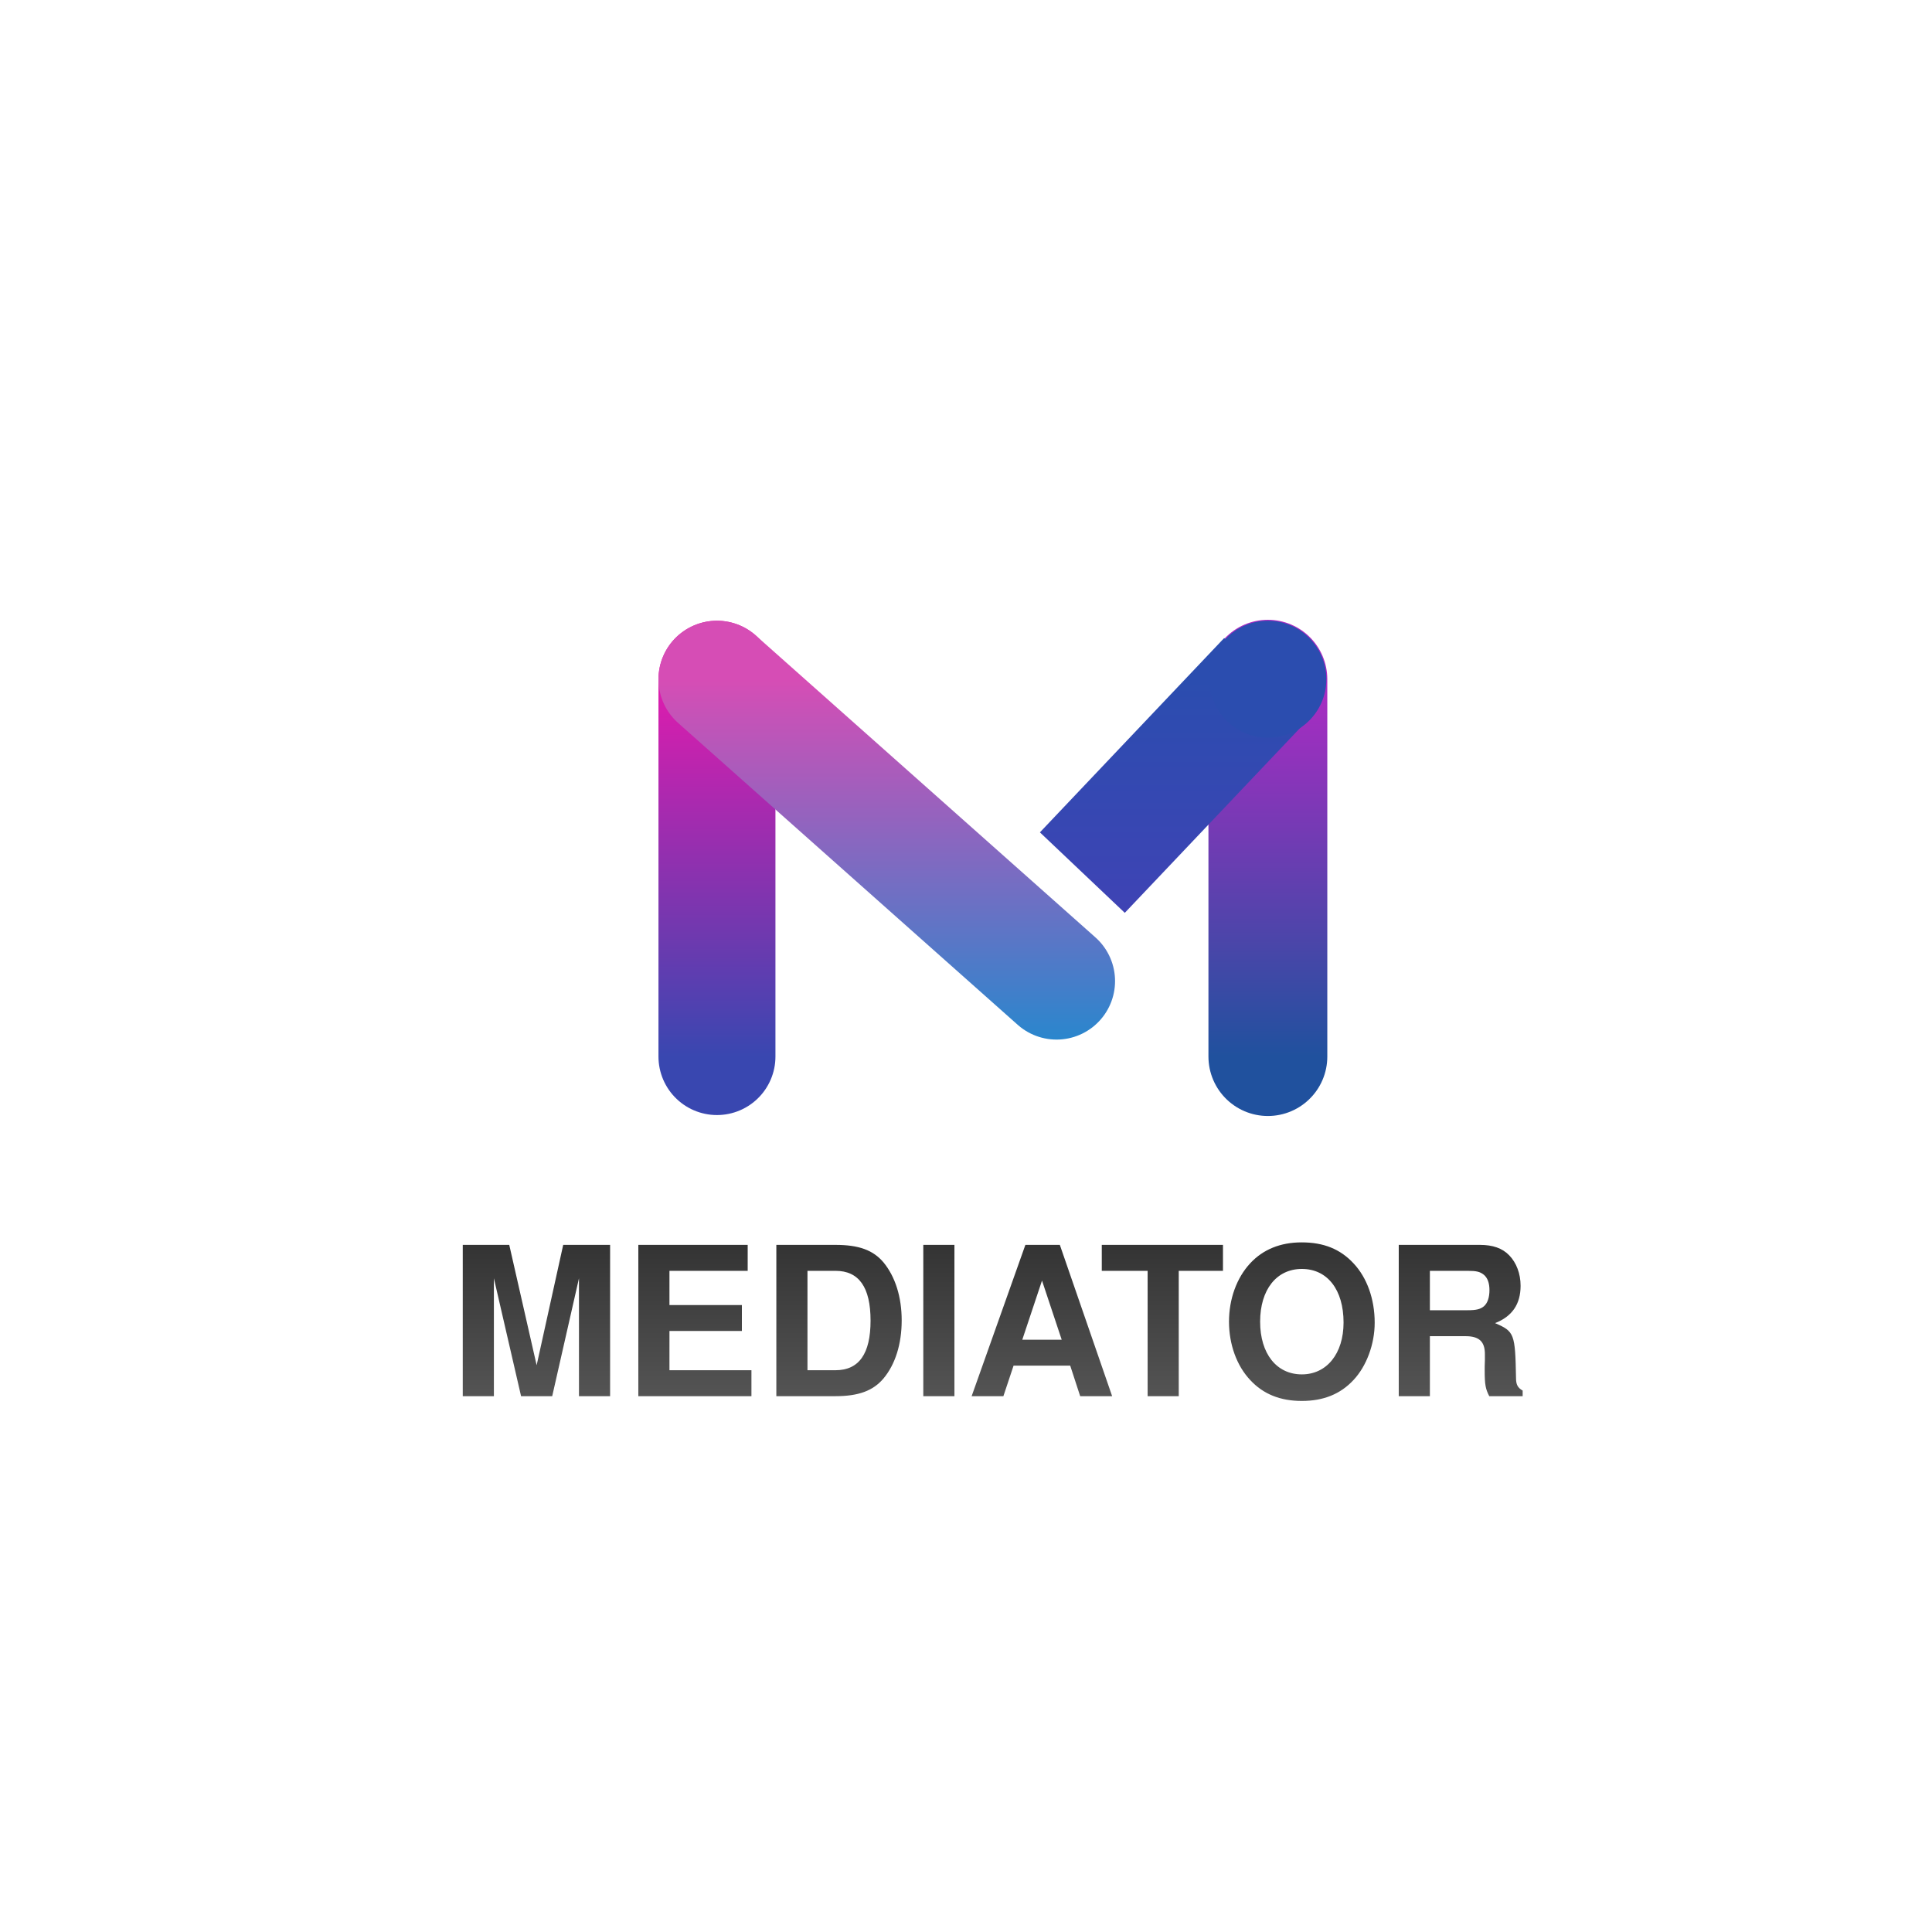
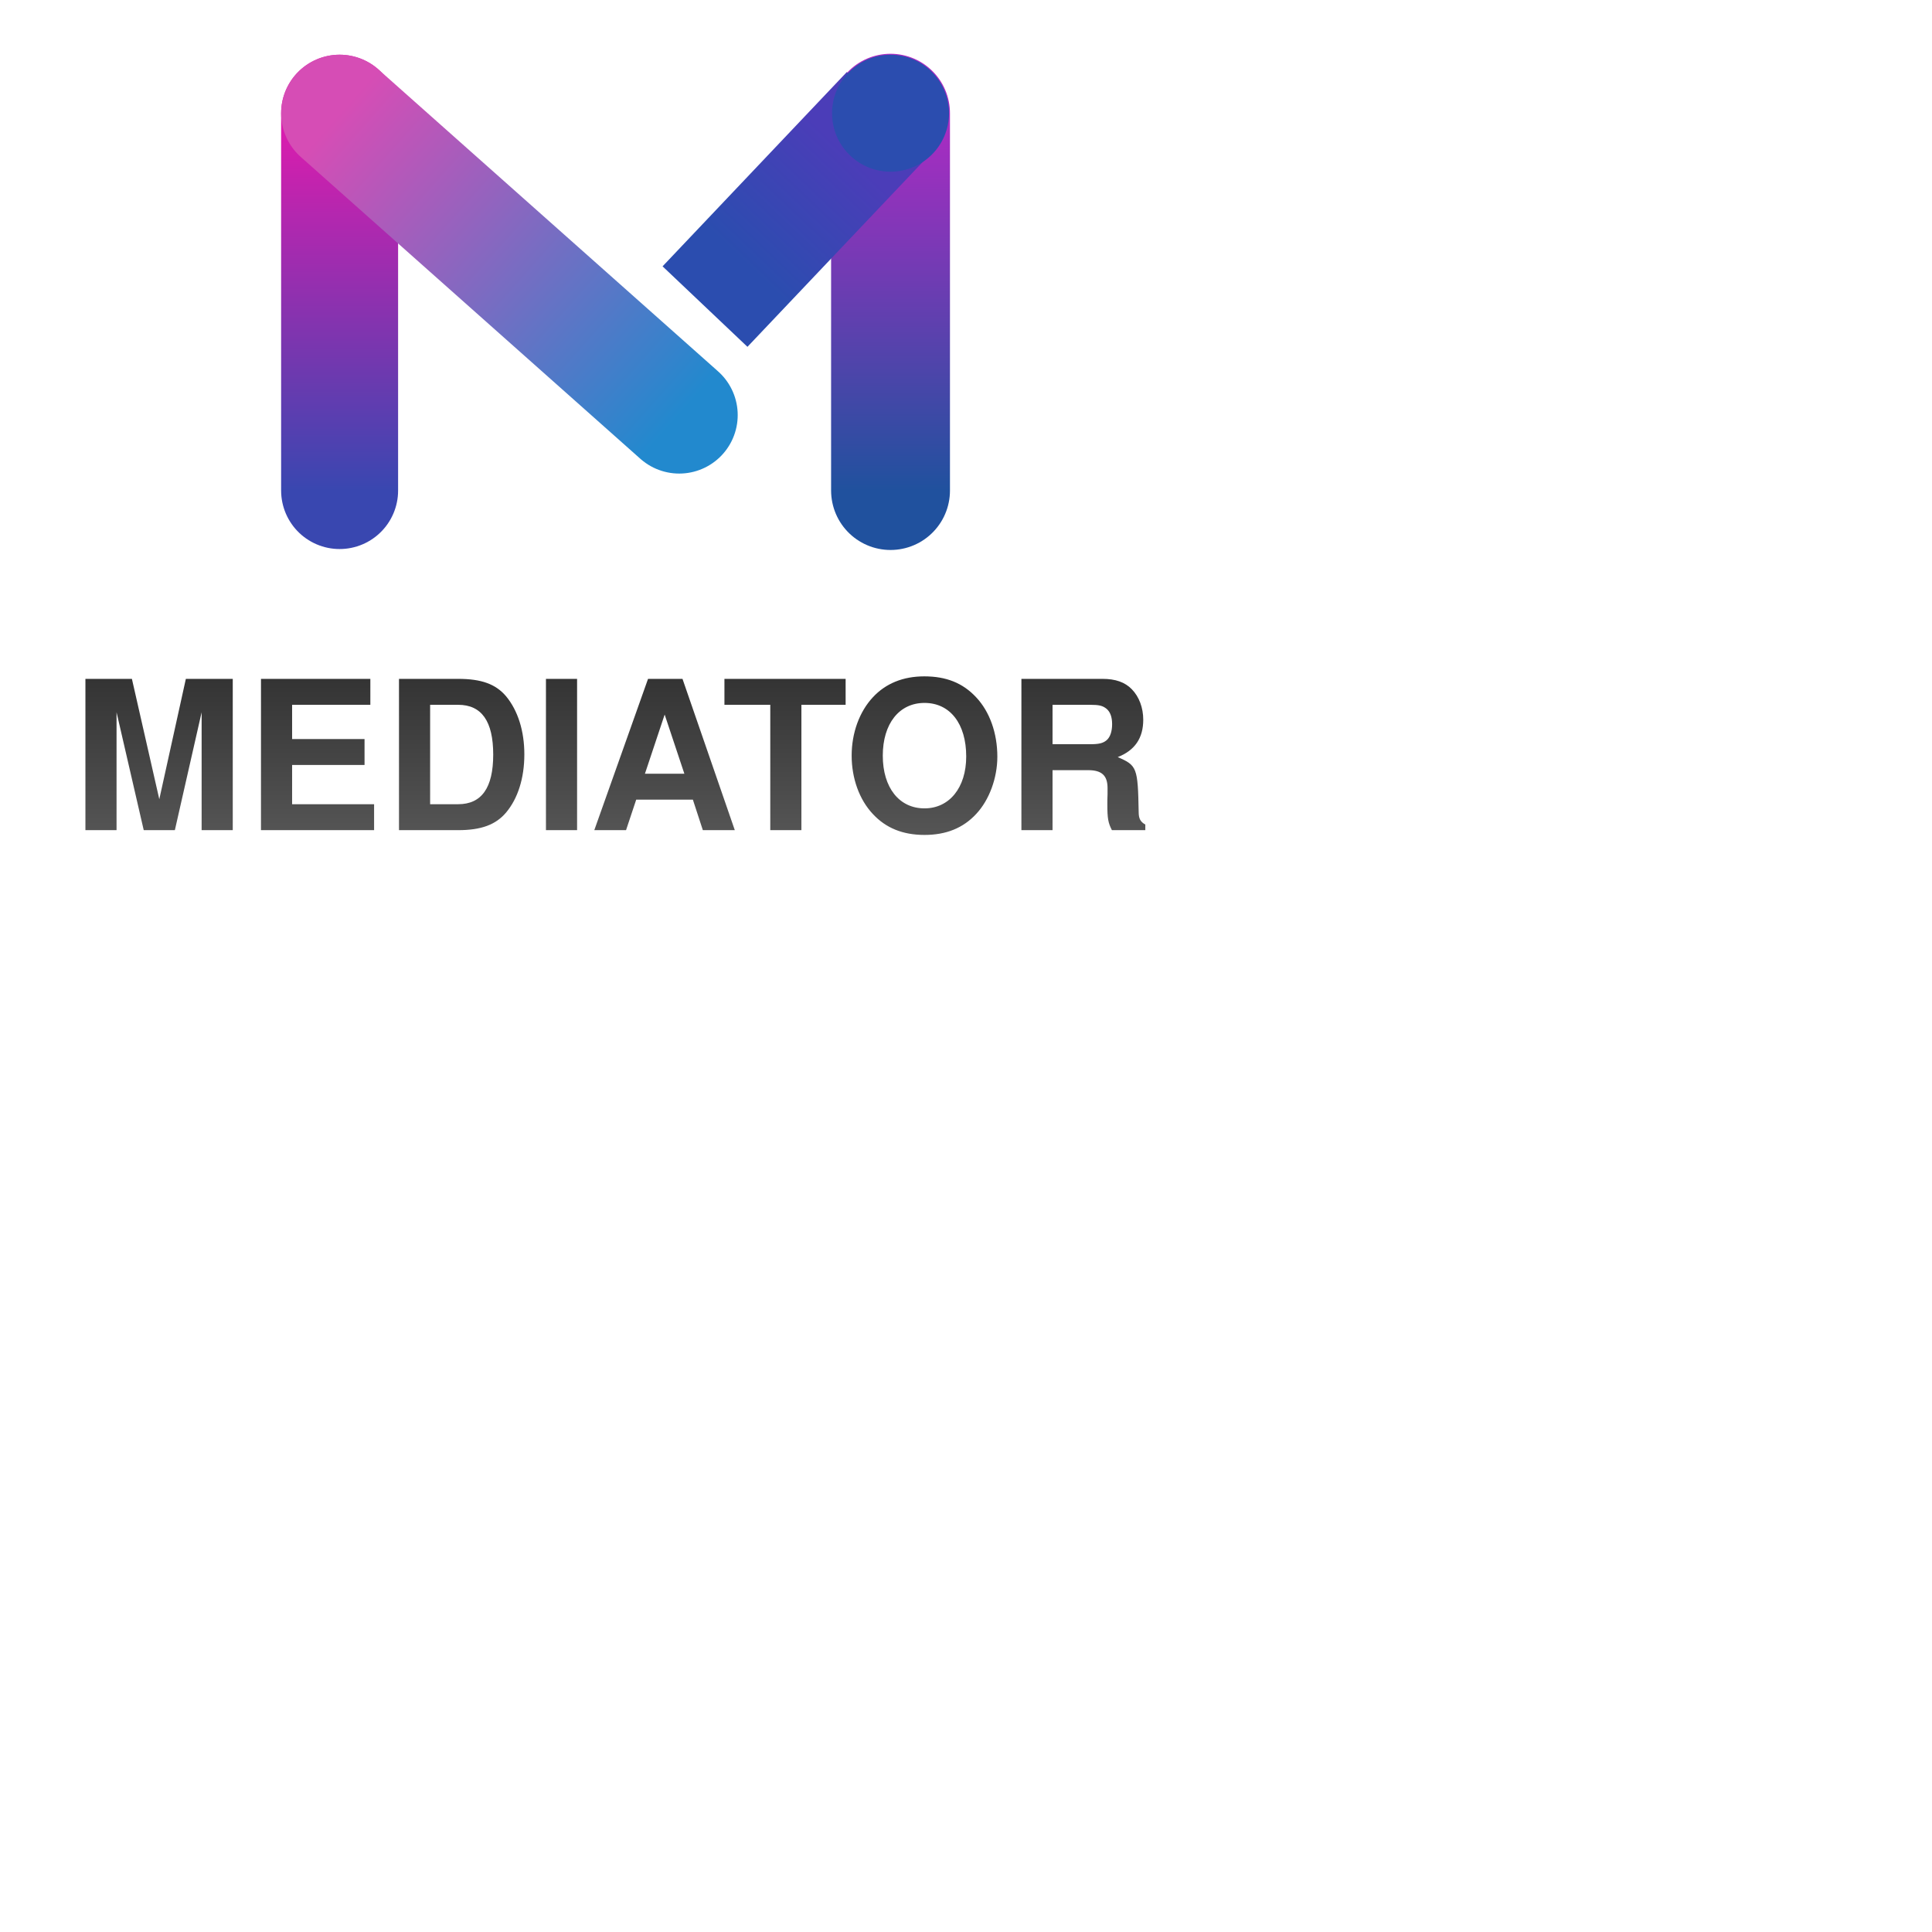
<svg xmlns="http://www.w3.org/2000/svg" id="svg0.32870411484086026" width="1024" height="1024">
  <defs>
-     <linearGradient id="line1Gradient" x1="380" y1="360" x2="380" y2="560" gradientUnits="userSpaceOnUse">
+     <linearGradient id="line1Gradient" x1="180" y1="60" x2="180" y2="260" gradientUnits="userSpaceOnUse">
      <stop offset="0%" stop-color="#e11bae" />
      <stop offset="100%" stop-color="#3947b0" />
    </linearGradient>
-     <linearGradient id="line2Gradient" x1="380" y1="360" x2="380" y2="560" gradientUnits="userSpaceOnUse">
+     <linearGradient id="line2Gradient" x1="180" y1="60" x2="360" y2="220" gradientUnits="userSpaceOnUse">
      <stop offset="0%" stop-color="#d64db5" />
      <stop offset="100%" stop-color="#2289ce" />
    </linearGradient>
-     <linearGradient id="line3Gradient" x1="380" y1="360" x2="380" y2="560" gradientUnits="userSpaceOnUse">
+     <linearGradient id="line3Gradient" x1="395" y1="140" x2="450" y2="82" gradientUnits="userSpaceOnUse">
      <stop offset="0%" stop-color="#2b4daf" />
      <stop offset="100%" stop-color="#4b3db8" />
    </linearGradient>
-     <linearGradient id="line4Gradient" x1="380" y1="360" x2="380" y2="560" gradientUnits="userSpaceOnUse">
+     <linearGradient id="line4Gradient" x1="472" y1="60" x2="472" y2="260" gradientUnits="userSpaceOnUse">
      <stop offset="0%" stop-color="#ad2bc3" />
      <stop offset="100%" stop-color="#20519e" />
    </linearGradient>
    <linearGradient id="textGradient" x1="0%" y1="0%" x2="0%" y2="100%" gradientUnits="objectBoundingBox">
      <stop offset="0%" stop-color="#333333" />
      <stop offset="100%" stop-color="#555555" />
    </linearGradient>
  </defs>
-   <line x1="380" y1="360" x2="380" y2="560" stroke-width="62" stroke-linecap="round" stroke="url(#line1Gradient)" />
-   <line x1="672" y1="360" x2="672" y2="560" stroke-width="63" stroke-linecap="round" stroke="url(#line4Gradient)" />
-   <line x1="380" y1="360" x2="560" y2="520" stroke-width="62" stroke-linecap="round" stroke="url(#line2Gradient)" />
-   <line x1="595" y1="440" x2="650" y2="382" stroke-width="62" stroke-linecap="square" stroke="url(#line3Gradient)" />
-   <circle cx="672" cy="360" r="31" stroke-width="2" stroke-linecap="square" fill="#2b4daf" />
-   <text x="525" y="740" font-family="Helvetica Neue, Helvetica, Arial Black, sans-serif" font-size="110" font-weight="900" text-anchor="middle" fill="url(#textGradient)">
+   <line x1="180" y1="60" x2="180" y2="260" stroke-width="62" stroke-linecap="round" stroke="url(#line1Gradient)" />
+   <line x1="472" y1="60" x2="472" y2="260" stroke-width="63" stroke-linecap="round" stroke="url(#line4Gradient)" />
+   <line x1="180" y1="60" x2="360" y2="220" stroke-width="62" stroke-linecap="round" stroke="url(#line2Gradient)" />
+   <line x1="395" y1="140" x2="450" y2="82" stroke-width="62" stroke-linecap="square" stroke="url(#line3Gradient)" />
+   <circle cx="472" cy="60" r="31" stroke-width="2" stroke-linecap="square" fill="#2b4daf" />
+   <text x="325" y="440" font-family="Helvetica Neue, Helvetica, Arial Black, sans-serif" font-size="110" font-weight="900" text-anchor="middle" fill="url(#textGradient)">
        MEDIATOR
    </text>
</svg>
